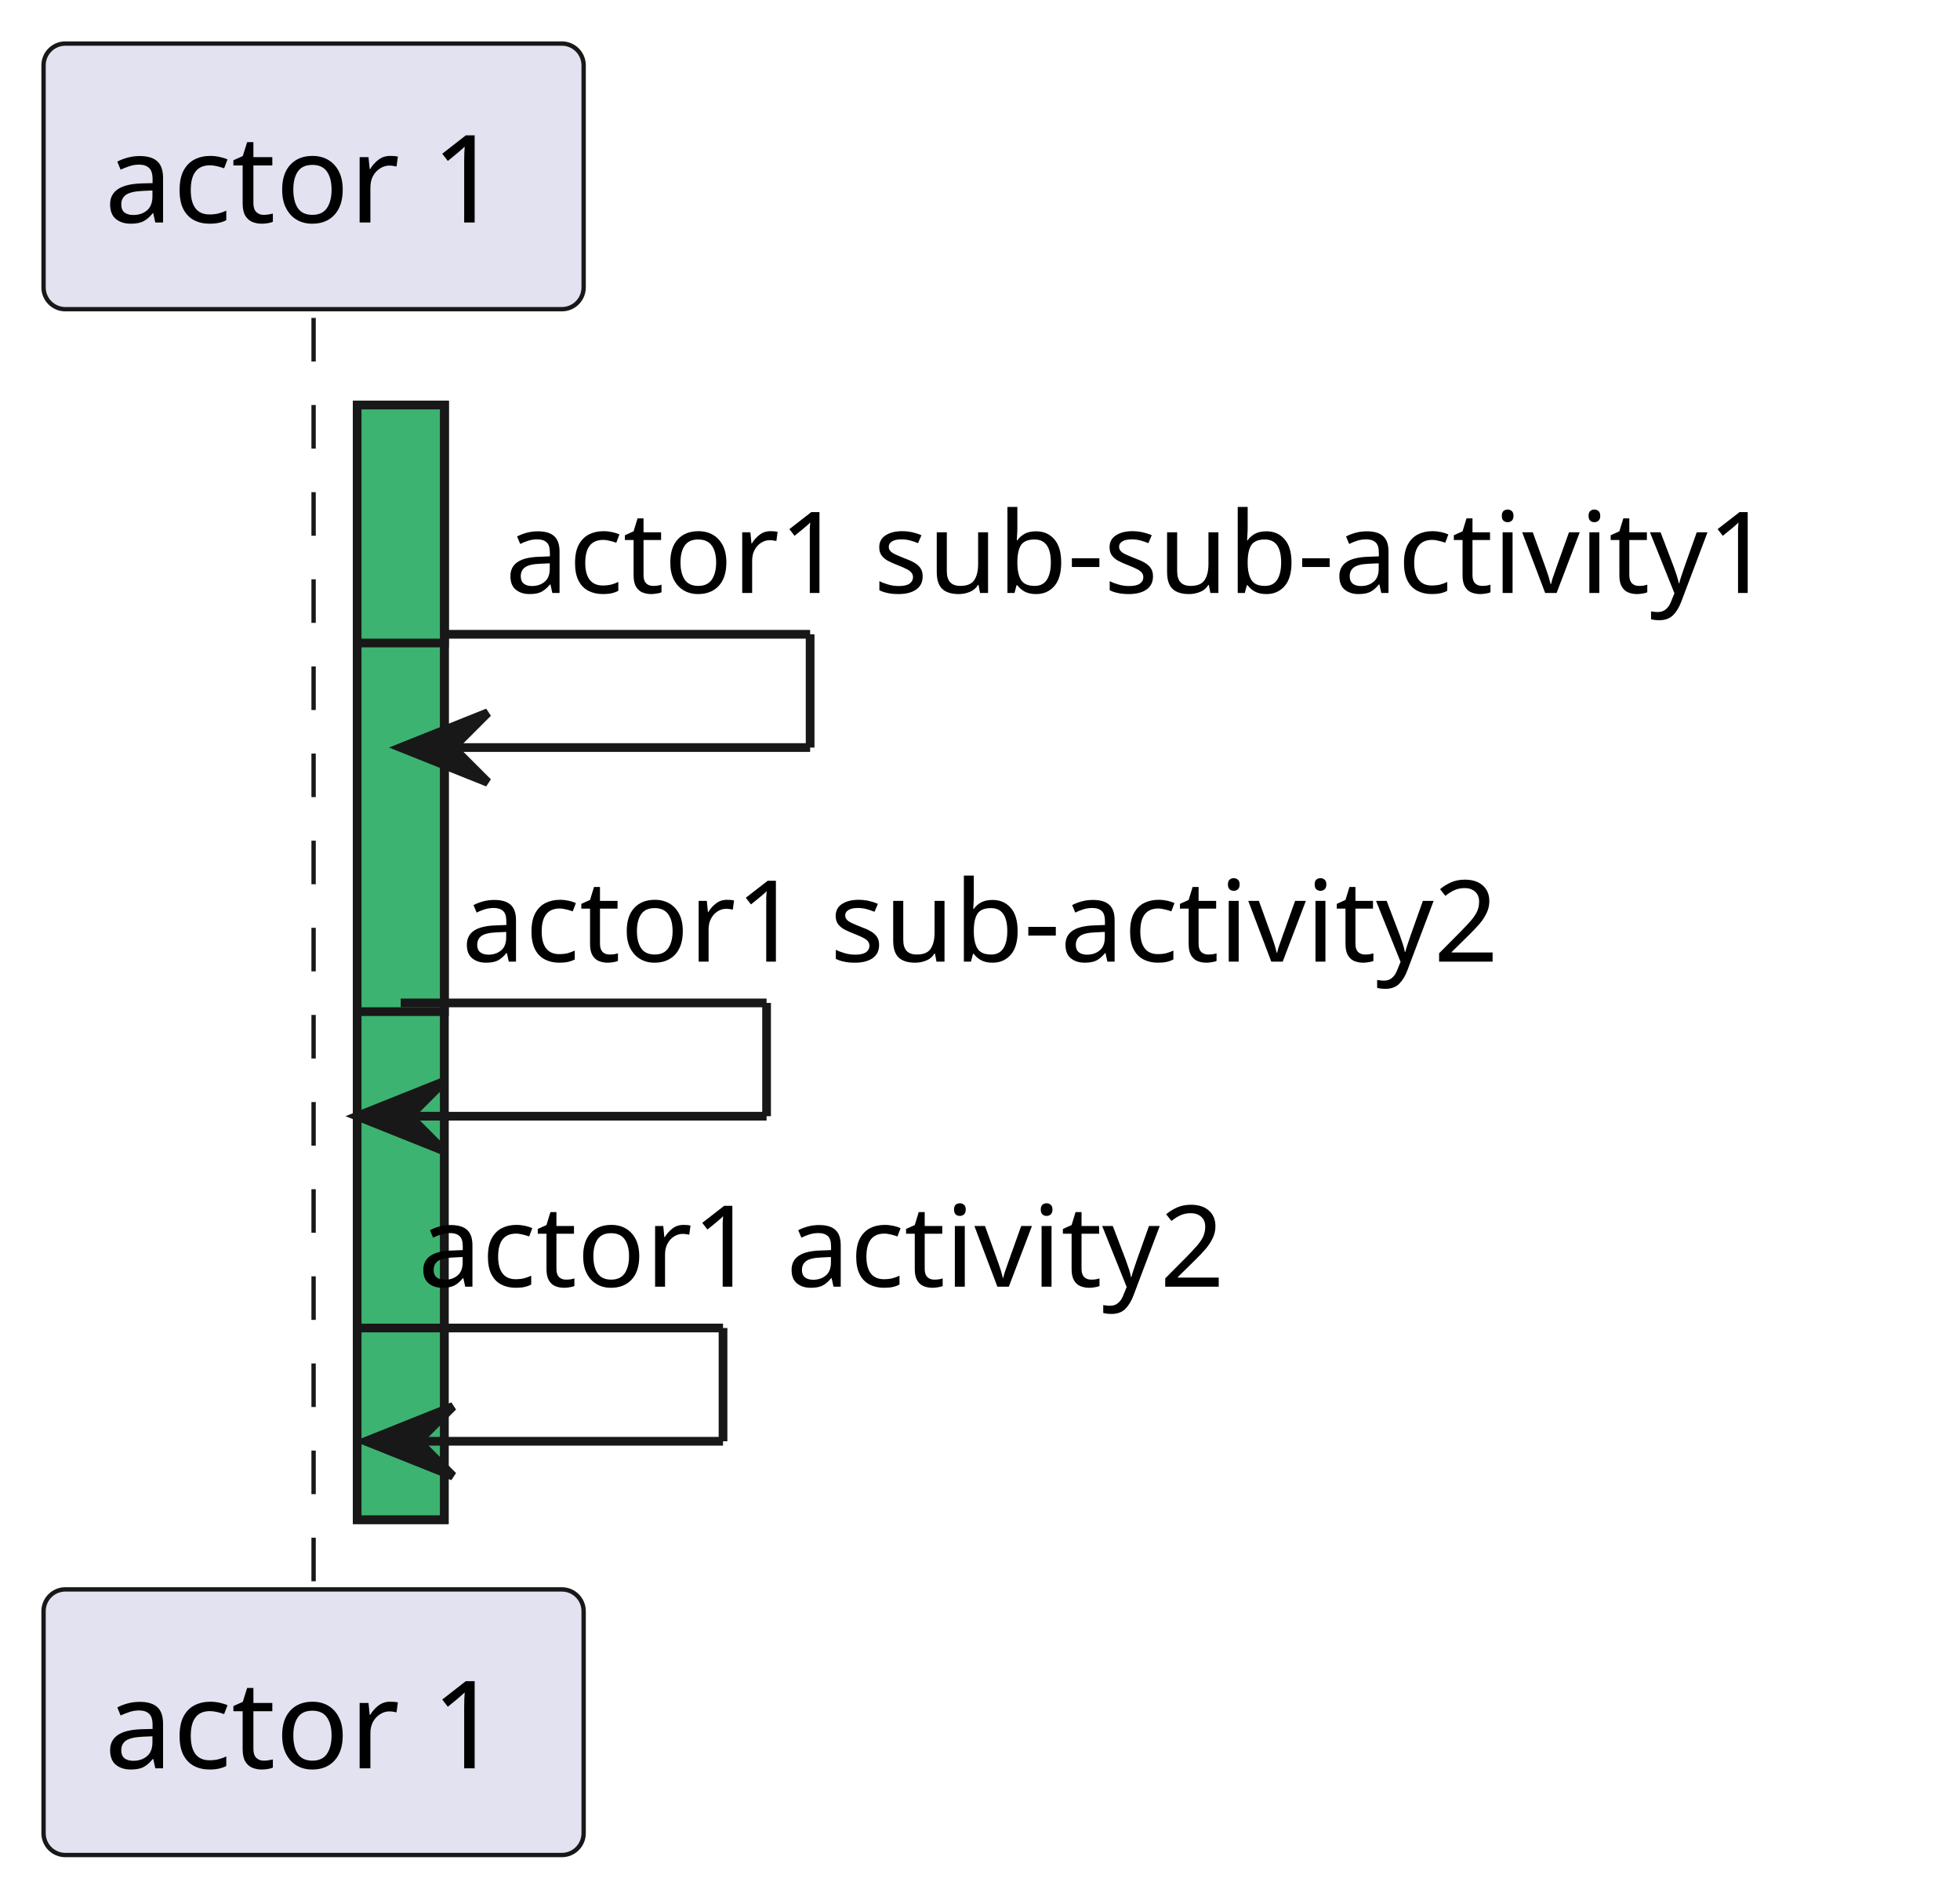
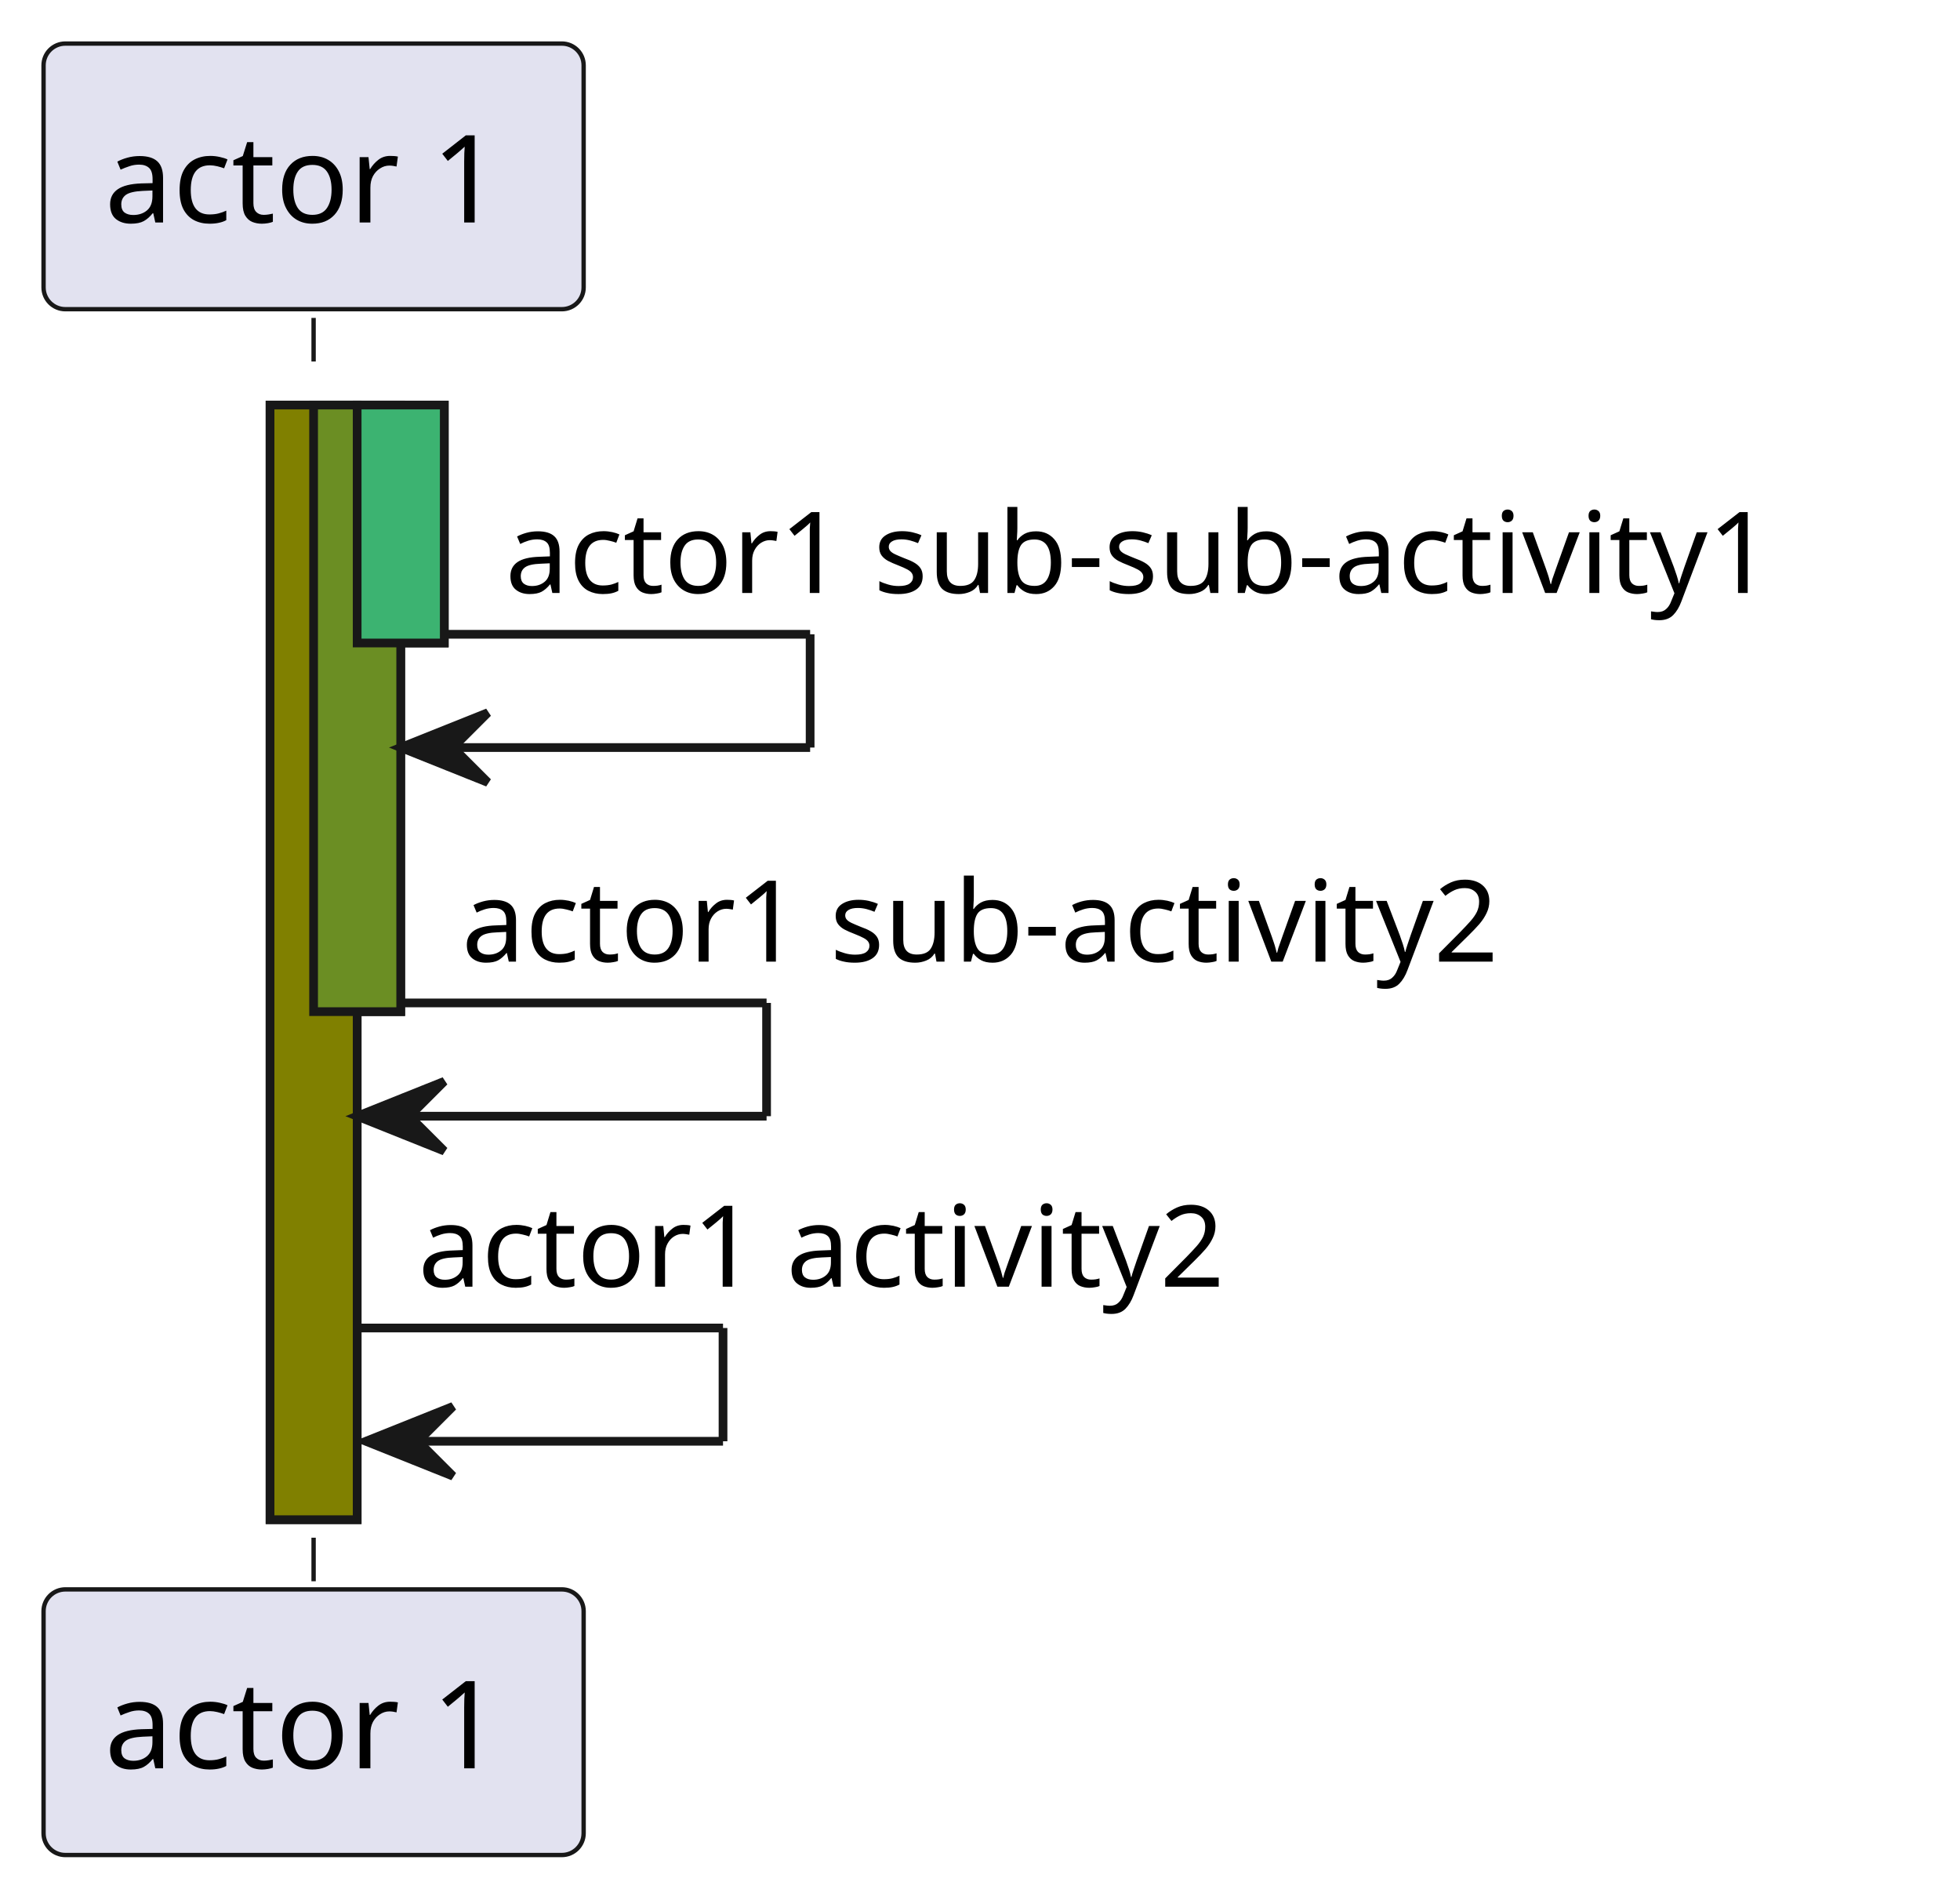
<svg xmlns="http://www.w3.org/2000/svg" contentStyleType="text/css" height="218px" preserveAspectRatio="none" style="width:225px;height:218px;background:#FFFFFF;" version="1.1" viewBox="0 0 225 218" width="225px" zoomAndPan="magnify">
  <defs />
  <g>
-     <rect fill="#3CB371" height="127.932" style="stroke:#181818;stroke-width:1.0;" width="10" x="41" y="46.488" />
-     <rect fill="#3CB371" height="69.621" style="stroke:#181818;stroke-width:1.0;" width="10" x="41" y="46.488" />
+     <rect fill="#808000" height="127.932" style="stroke:#181818;stroke-width:1.0;" width="10" x="31" y="46.488" />
+     <rect fill="#6B8E23" height="69.621" style="stroke:#181818;stroke-width:1.0;" width="10" x="36" y="46.488" />
    <rect fill="#3CB371" height="27.311" style="stroke:#181818;stroke-width:1.0;" width="10" x="41" y="46.488" />
    <line style="stroke:#181818;stroke-width:0.5;stroke-dasharray:5.0,5.0;" x1="36" x2="36" y1="36.488" y2="183.42" />
    <rect fill="#E2E2F0" height="30.488" rx="2.5" ry="2.5" style="stroke:#181818;stroke-width:0.5;" width="62" x="5" y="5" />
    <text fill="#000000" font-family="sans-serif" font-size="14" lengthAdjust="spacing" textLength="48" x="12" y="25.535">actor 1</text>
    <rect fill="#E2E2F0" height="30.488" rx="2.5" ry="2.5" style="stroke:#181818;stroke-width:0.5;" width="62" x="5" y="182.42" />
    <text fill="#000000" font-family="sans-serif" font-size="14" lengthAdjust="spacing" textLength="48" x="12" y="202.955">actor 1</text>
-     <rect fill="#3CB371" height="127.932" style="stroke:#181818;stroke-width:1.0;" width="10" x="41" y="46.488" />
-     <rect fill="#3CB371" height="69.621" style="stroke:#181818;stroke-width:1.0;" width="10" x="41" y="46.488" />
+     <rect fill="#808000" height="127.932" style="stroke:#181818;stroke-width:1.0;" width="10" x="31" y="46.488" />
+     <rect fill="#6B8E23" height="69.621" style="stroke:#181818;stroke-width:1.0;" width="10" x="36" y="46.488" />
    <rect fill="#3CB371" height="27.311" style="stroke:#181818;stroke-width:1.0;" width="10" x="41" y="46.488" />
    <line style="stroke:#181818;stroke-width:1.0;" x1="51" x2="93" y1="72.799" y2="72.799" />
    <line style="stroke:#181818;stroke-width:1.0;" x1="93" x2="93" y1="72.799" y2="85.799" />
    <line style="stroke:#181818;stroke-width:1.0;" x1="46" x2="93" y1="85.799" y2="85.799" />
    <polygon fill="#181818" points="56,81.799,46,85.799,56,89.799,52,85.799" style="stroke:#181818;stroke-width:1.0;" />
    <text fill="#000000" font-family="sans-serif" font-size="13" lengthAdjust="spacing" textLength="160" x="58" y="68.057">actor1 sub-sub-activity1</text>
    <line style="stroke:#181818;stroke-width:1.0;" x1="46" x2="88" y1="115.109" y2="115.109" />
    <line style="stroke:#181818;stroke-width:1.0;" x1="88" x2="88" y1="115.109" y2="128.109" />
    <line style="stroke:#181818;stroke-width:1.0;" x1="41" x2="88" y1="128.109" y2="128.109" />
    <polygon fill="#181818" points="51,124.109,41,128.109,51,132.109,47,128.109" style="stroke:#181818;stroke-width:1.0;" />
    <text fill="#000000" font-family="sans-serif" font-size="13" lengthAdjust="spacing" textLength="129" x="53" y="110.367">actor1 sub-activity2</text>
    <line style="stroke:#181818;stroke-width:1.0;" x1="41" x2="83" y1="152.42" y2="152.42" />
    <line style="stroke:#181818;stroke-width:1.0;" x1="83" x2="83" y1="152.42" y2="165.42" />
    <line style="stroke:#181818;stroke-width:1.0;" x1="42" x2="83" y1="165.42" y2="165.42" />
    <polygon fill="#181818" points="52,161.42,42,165.42,52,169.42,48,165.42" style="stroke:#181818;stroke-width:1.0;" />
    <text fill="#000000" font-family="sans-serif" font-size="13" lengthAdjust="spacing" textLength="98" x="48" y="147.678">actor1 activity2</text>
  </g>
</svg>
